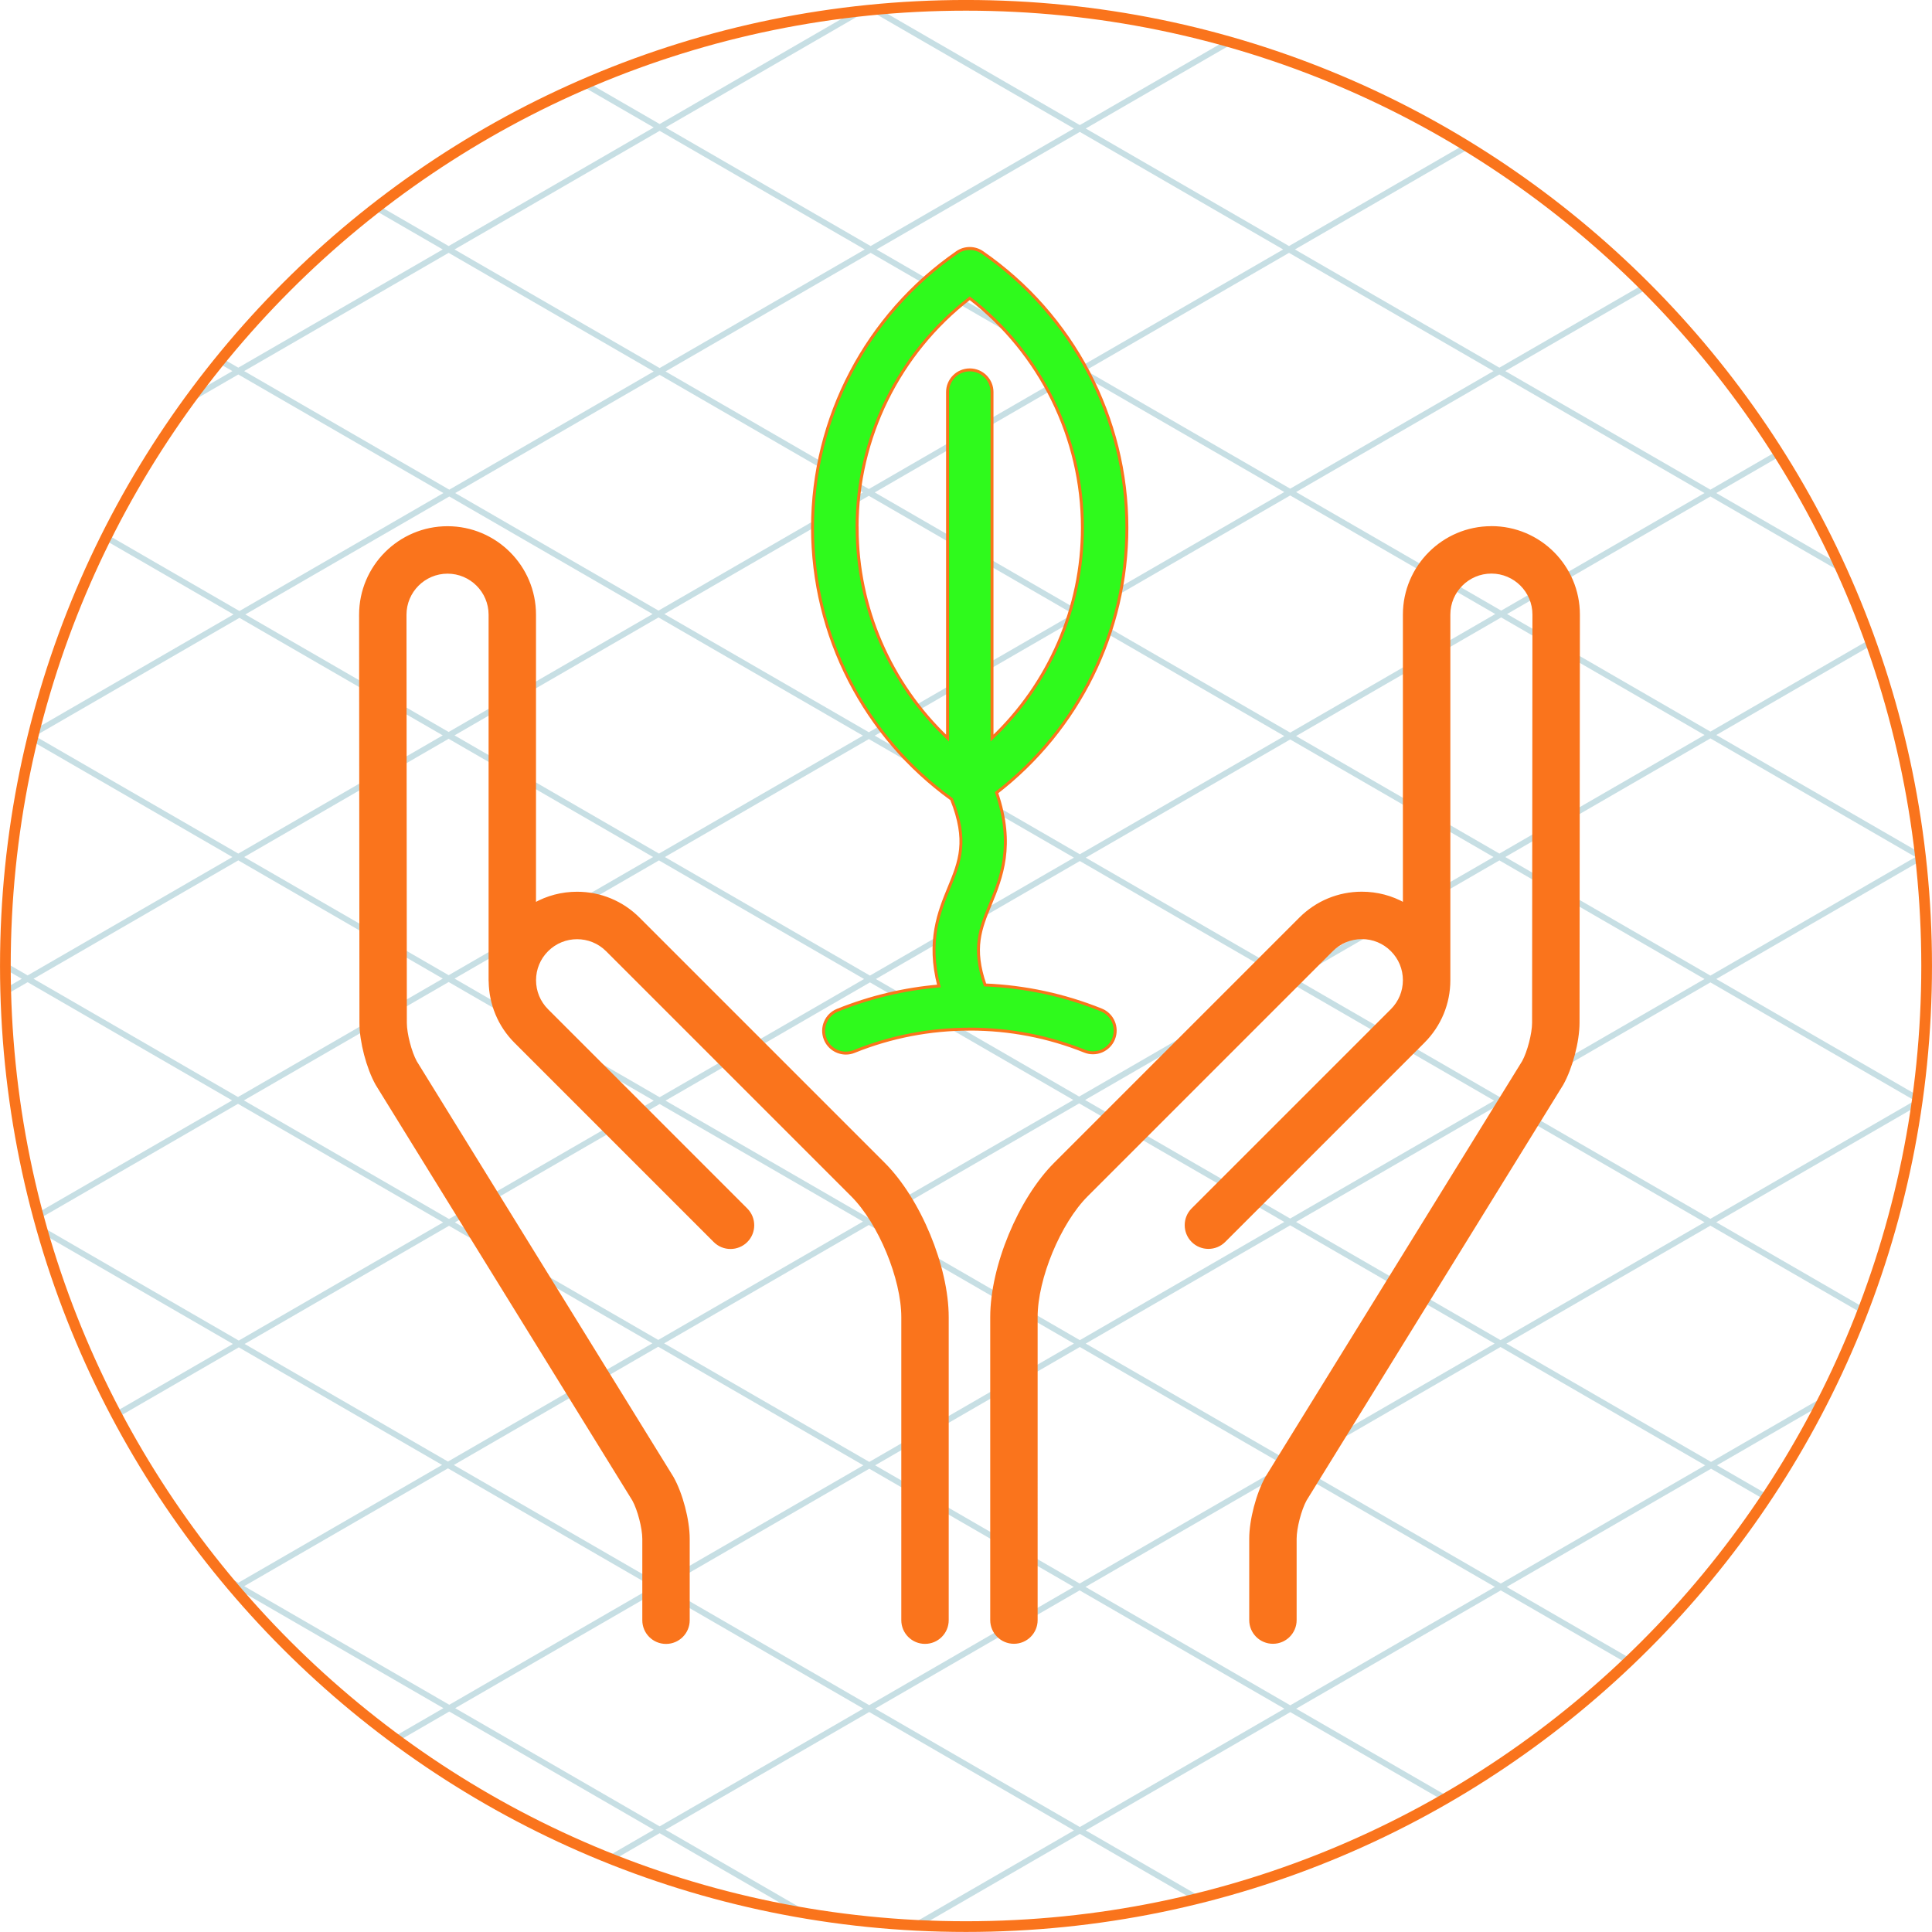
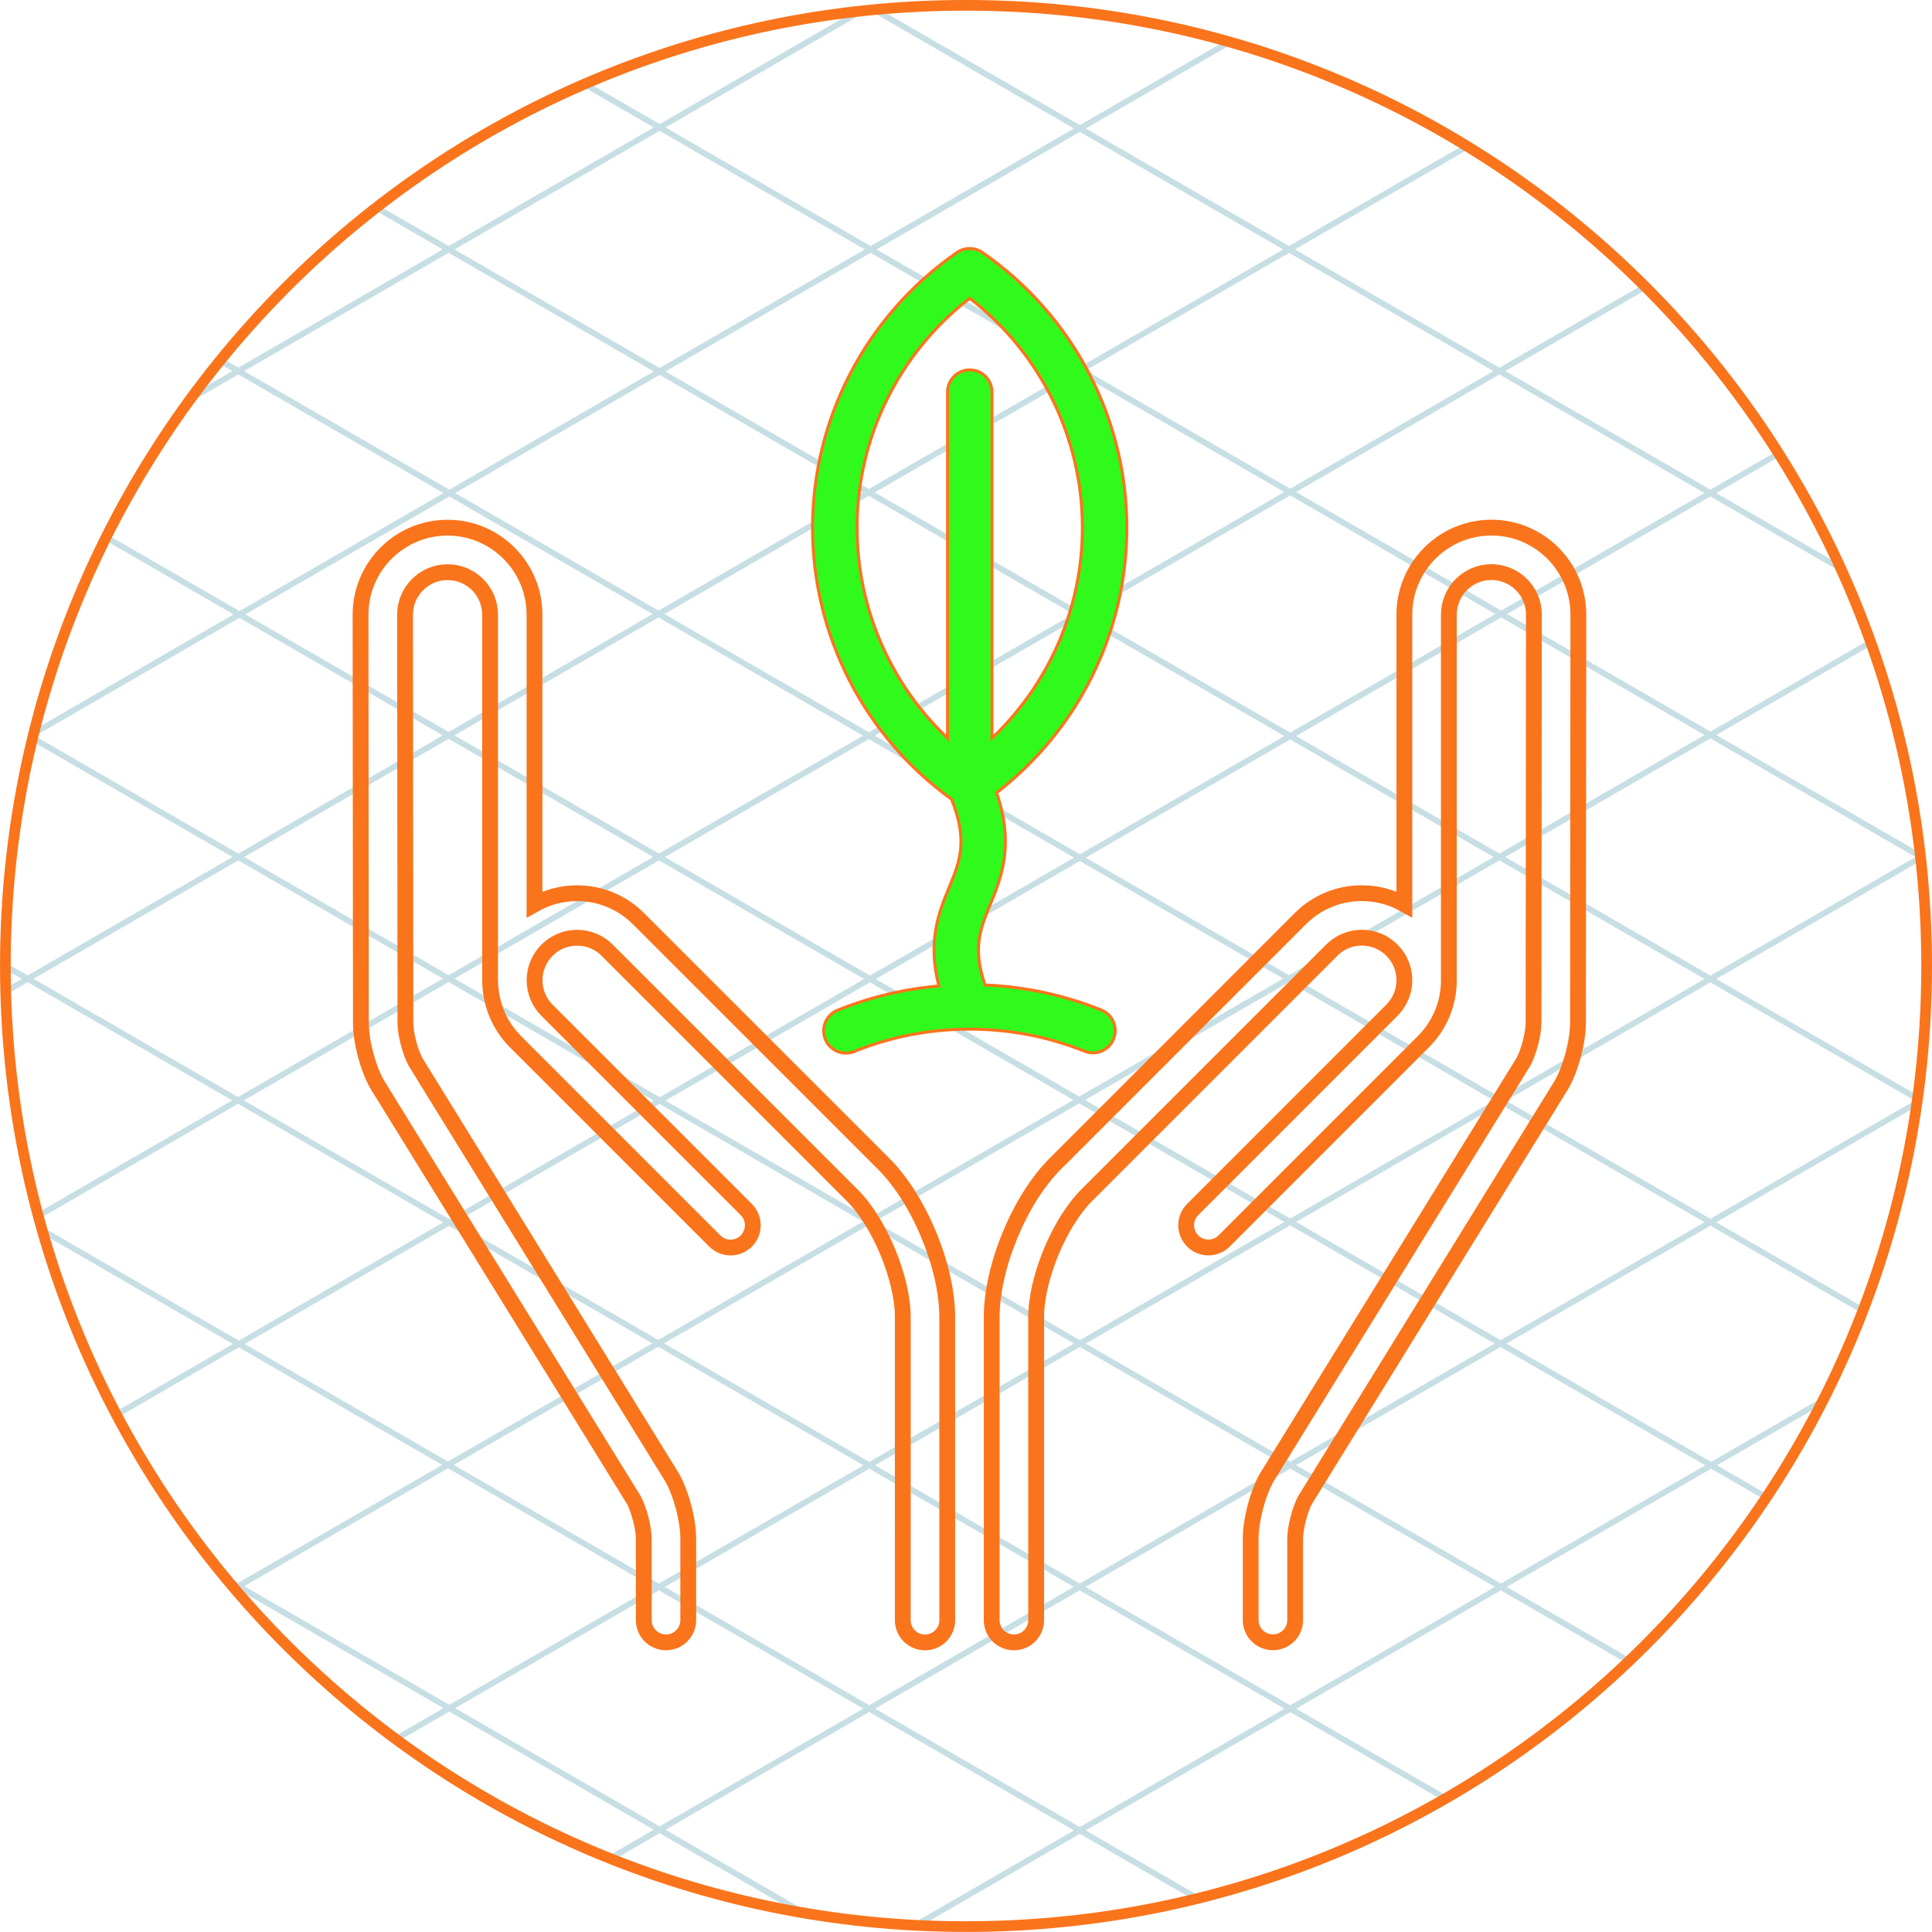
<svg xmlns="http://www.w3.org/2000/svg" width="47.89mm" height="47.89mm" viewBox="0 0 47.89 47.89" version="1.1" id="svg79060">
  <defs id="defs79057">
	
	
	
</defs>
  <g id="layer1" transform="translate(-129.8059,-172.951)">
    <g id="g81010">
      <g opacity="0.25" id="g79298" transform="matrix(0.2645833,0,0,0.2645833,129.6736,172.8187)" style="fill:none">
        <path d="m 171.048,132.174 c 0.155,-0.298 0.304,-0.6 0.454,-0.901 l -10.699,6.188 -19.173,-11.086 19.111,-11.047 14.195,8.206 c 0.067,-0.174 0.132,-0.349 0.198,-0.523 l -13.843,-8.004 18.748,-10.84 c 0.05,-0.341 0.097,-0.683 0.143,-1.025 L 161.291,92.218 180.46,81.136 c -0.027,-0.248 -0.056,-0.497 -0.086,-0.745 L 161.295,69.36 175.851,60.94 c -0.062,-0.176 -0.123,-0.353 -0.186,-0.529 l -14.924,8.63 -19.05,-11.014 19.05,-11.013 12.409,7.175 c -0.131,-0.291 -0.267,-0.58 -0.4,-0.87 l -11.459,-6.627 5.991,-3.463 c -0.098,-0.156 -0.194,-0.313 -0.292,-0.468 l -6.249,3.614 -19.216,-11.11 13.314,-7.7 c -0.133,-0.135 -0.268,-0.27 -0.403,-0.404 L 140.972,34.945 121.817,23.871 138.23,14.38 c -0.177,-0.109 -0.353,-0.222 -0.53,-0.331 l -16.436,9.502 -19.045,-11.013 13.837,-7.999 c -0.247,-0.072 -0.494,-0.143 -0.742,-0.212 L 101.664,12.218 82.899,1.368 c -0.319,0.028 -0.64,0.052 -0.959,0.085 L 101.111,12.538 82.066,23.551 62.851,12.441 81.839,1.461 c -0.46,0.047 -0.918,0.103 -1.376,0.157 L 62.3,12.119 55.588,8.24 c -0.212,0.09 -0.421,0.184 -0.632,0.276 l 6.789,3.925 -19.213,11.11 -6.54,-3.781 c -0.158,0.122 -0.318,0.241 -0.475,0.364 l 6.461,3.737 -19.152,11.074 -1.525,-0.882 c -0.118,0.145 -0.234,0.292 -0.351,0.437 l 1.323,0.765 -3.486,2.015 c -0.272,0.366 -0.539,0.735 -0.806,1.105 L 22.826,35.584 42.041,46.692 22.932,57.745 10.565,50.594 c -0.083,0.164 -0.164,0.33 -0.246,0.495 L 22.379,58.062 3.755,68.83 c -0.092,0.365 -0.18,0.732 -0.268,1.099 L 22.273,80.791 3.09,91.881 1.004,90.676 C 1.004,90.784 1,90.892 1,91.001 c 0,0.104 0.004,0.207 0.004,0.311 L 2.539,92.199 1.027,93.074 c 0.005,0.209 0.011,0.419 0.017,0.628 L 3.09,92.519 22.245,103.592 4.008,114.136 c 0.049,0.186 0.1,0.37 0.15,0.555 L 22.798,103.913 42.015,115.02 22.869,126.092 4.343,115.375 c 0.072,0.255 0.147,0.509 0.22,0.764 l 17.755,10.271 -11.04,6.382 c 0.086,0.164 0.172,0.328 0.259,0.491 l 11.334,-6.554 19.045,11.016 -19.09,11.037 -1.581,-0.914 c 0.338,0.414 0.682,0.825 1.028,1.233 0.121,0.143 0.24,0.286 0.362,0.429 l 0.191,-0.112 19.215,11.114 -4.708,2.721 c 0.162,0.121 0.326,0.237 0.488,0.355 l 4.771,-2.759 19.155,11.073 -4.425,2.559 c 0.217,0.088 0.432,0.18 0.65,0.266 l 4.328,-2.502 12.684,7.334 c 0.518,0.092 1.039,0.176 1.56,0.26 l -13.693,-7.917 19.084,-11.03 19.179,11.093 -15.325,8.861 c 0.339,0.02 0.678,0.038 1.018,0.054 l 14.859,-8.595 10.637,6.153 c 0.261,-0.064 0.522,-0.125 0.78,-0.191 l -10.864,-6.282 19.164,-11.082 14.278,8.251 c 0.182,-0.105 0.364,-0.213 0.546,-0.32 l -14.273,-8.253 19.168,-11.084 11.807,6.826 c 0.139,-0.133 0.278,-0.266 0.417,-0.399 l -11.671,-6.752 19.148,-11.073 5.032,2.909 c 0.103,-0.153 0.203,-0.308 0.305,-0.463 l -4.784,-2.766 z m -29.97,-6.121 -19.153,-11.074 19.11,-11.047 19.152,11.075 z M 82.453,69.421 101.604,58.345 120.821,69.458 101.666,80.531 Z m 38.26,22.761 -19.109,11.05 L 82.557,92.22 101.666,81.168 Z M 101.114,80.851 82.003,91.899 62.79,80.791 81.9,69.741 Z m -0.061,22.7 L 81.9,114.627 62.851,103.614 82.003,92.536 Z m 0.551,0.321 19.217,11.107 -19.155,11.074 -19.213,-11.108 z m 0.553,-0.319 19.109,-11.05 19.213,11.111 -19.109,11.046 z m 19.662,-11.371 19.153,-11.074 19.215,11.11 -19.154,11.076 z m -0.553,-0.32 -19.047,-11.011 19.155,-11.074 19.047,11.014 z m -19.109,-33.835 19.217,-11.11 19.213,11.11 -19.213,11.109 z m -0.551,-0.321 -19.155,-11.074 19.215,-11.11 19.155,11.075 z M 101.053,58.027 81.9,69.101 62.745,58.027 81.898,46.952 Z M 62.192,57.706 43.145,46.692 62.3,35.619 81.345,46.632 Z M 81.347,69.421 62.237,80.469 43.084,69.395 62.192,58.345 Z M 61.685,80.791 42.534,91.862 23.376,80.791 42.532,69.715 Z M 62.237,81.108 81.451,92.22 62.3,103.294 43.084,92.182 Z M 81.347,114.945 62.168,126.032 43.119,115.02 62.3,103.932 Z M 81.386,137.779 62.231,148.855 43.02,137.747 62.168,126.67 Z M 62.721,126.353 81.9,115.264 l 19.214,11.111 -19.175,11.086 z m 38.945,0.342 19.155,11.073 -19.174,11.087 -19.157,-11.076 z m 0.553,-0.32 19.155,-11.078 19.151,11.078 -19.151,11.072 z m 77.672,-22.761 -19.15,11.071 -19.154,-11.071 19.154,-11.078 z M 160.743,69.678 179.956,80.791 160.741,91.899 141.525,80.791 Z M 160.19,69.36 140.972,80.469 121.925,69.458 141.14,58.345 Z M 160.187,46.692 141.14,57.706 121.925,46.597 140.972,35.584 Z M 140.421,35.265 121.374,46.28 102.219,35.202 121.264,24.188 Z M 101.666,12.858 120.713,23.871 101.666,34.884 82.619,23.871 Z M 101.114,35.202 81.9,46.314 62.851,35.301 82.066,24.188 Z M 62.3,12.758 81.516,23.871 62.3,34.981 43.084,23.871 Z M 23.376,35.265 42.532,24.188 61.747,35.301 42.592,46.375 Z M 42.592,47.014 61.639,58.027 42.532,69.075 23.485,58.062 Z M 3.779,69.458 22.932,58.384 41.978,69.395 22.826,80.469 Z M 3.643,92.199 22.826,81.106 41.981,92.182 22.798,103.275 Z M 23.351,103.592 42.534,92.503 61.747,103.614 42.566,114.703 Z m 0.071,22.818 19.144,-11.07 19.049,11.013 -19.148,11.074 z m -0.043,22.691 19.088,-11.037 19.213,11.108 -19.088,11.041 z m 38.921,22.504 -19.155,-11.073 19.086,-11.035 19.15,11.076 z m 0.484,-22.433 19.155,-11.073 19.155,11.073 -19.159,11.08 z m 38.882,22.494 -19.178,-11.091 19.159,-11.08 19.183,11.086 z m 19.714,-11.403 -19.18,-11.091 19.174,-11.084 19.177,11.084 z m 19.722,-11.408 -19.177,-11.087 19.153,-11.073 19.174,11.084 z" fill="#218095" id="path79296" />
      </g>
      <path d="m 153.751,173.083 c 13.151,0 23.812,10.661 23.812,23.812 0,13.151 -10.661,23.812 -23.812,23.812 -13.151,0 -23.812,-10.661 -23.812,-23.812 0,-13.151 10.661,-23.812 23.812,-23.812 z" stroke="#fa741c" id="path79580" style="fill:none;stroke-width:0.265" />
    </g>
-     <g id="g82675" transform="matrix(1.091116,0,0,1.091116,-14.10984,-18.349)">
-       <path d="m 146.404,196.196 c -0.373,-0.373 -0.87,-0.579 -1.397,-0.579 -0.344,0 -0.674,0.088 -0.966,0.252 v -6.58 c 0,-1.09 -0.887,-1.976 -1.976,-1.976 -1.09,0 -1.976,0.887 -1.976,1.977 l 0.008,9.274 c 3.4e-4,0.423 0.157,1.021 0.364,1.39 0.003,0.006 0.007,0.012 0.011,0.018 l 5.821,9.426 c 0.121,0.22 0.23,0.64 0.23,0.887 v 1.848 c 0,0.279 0.226,0.505 0.505,0.505 0.279,0 0.505,-0.226 0.505,-0.505 v -1.848 c 0,-0.423 -0.156,-1.021 -0.364,-1.39 -0.003,-0.006 -0.007,-0.012 -0.011,-0.018 l -5.821,-9.426 c -0.121,-0.221 -0.23,-0.64 -0.23,-0.887 l -0.008,-9.274 c 0,-0.532 0.433,-0.966 0.966,-0.966 0.532,0 0.966,0.433 0.966,0.966 v 8.305 c 0,0.012 9.5e-4,0.024 0.002,0.035 0.009,0.494 0.201,0.986 0.577,1.362 l 4.526,4.526 c 0.197,0.197 0.517,0.197 0.715,0 0.197,-0.197 0.197,-0.517 0,-0.715 l -4.526,-4.526 c -0.182,-0.182 -0.283,-0.425 -0.283,-0.683 0,-0.258 0.1,-0.5 0.283,-0.683 0.377,-0.377 0.989,-0.377 1.366,0 l 5.569,5.569 c 0.622,0.622 1.147,1.89 1.147,2.769 l -1.4e-4,6.883 c 0,0.279 0.226,0.505 0.505,0.505 0.279,0 0.505,-0.226 0.505,-0.505 l 7e-5,-6.883 c 0,-1.144 -0.634,-2.674 -1.443,-3.483 z" id="path81092" style="fill:#fa741c;fill-opacity:1;stroke:#fa741c;stroke-width:0.067;stroke-opacity:1" />
-       <path d="m 165.778,187.312 c -1.09,0 -1.976,0.887 -1.976,1.976 v 6.58 c -0.292,-0.164 -0.622,-0.252 -0.966,-0.252 -0.528,0 -1.024,0.206 -1.397,0.579 l -5.569,5.569 c -0.809,0.809 -1.443,2.339 -1.443,3.483 v 6.883 c 0,0.279 0.226,0.505 0.505,0.505 0.279,0 0.505,-0.226 0.505,-0.505 l -7e-5,-6.883 c 0,-0.879 0.525,-2.147 1.147,-2.769 l 5.569,-5.569 c 0.182,-0.182 0.425,-0.283 0.683,-0.283 0.258,0 0.5,0.1 0.683,0.283 0.182,0.182 0.283,0.425 0.283,0.683 0,0.258 -0.1,0.5 -0.283,0.683 l -4.526,4.526 c -0.197,0.197 -0.197,0.517 0,0.715 0.197,0.197 0.517,0.197 0.715,0 l 4.526,-4.526 c 0.373,-0.373 0.579,-0.87 0.579,-1.397 v -8.305 c 0,-0.532 0.433,-0.966 0.966,-0.966 0.532,0 0.966,0.433 0.966,0.965 l -0.008,9.274 c -2.7e-4,0.247 -0.109,0.667 -0.23,0.887 l -5.821,9.426 c -0.004,0.006 -0.007,0.012 -0.011,0.018 -0.207,0.369 -0.364,0.967 -0.364,1.39 v 1.848 c 0,0.279 0.226,0.505 0.505,0.505 0.279,0 0.505,-0.226 0.505,-0.505 v -1.848 c 0,-0.247 0.109,-0.666 0.23,-0.887 l 5.821,-9.426 c 0.004,-0.006 0.007,-0.012 0.011,-0.018 0.207,-0.369 0.364,-0.966 0.365,-1.39 l 0.008,-9.274 c 7e-5,-1.09 -0.886,-1.976 -1.976,-1.976 z" id="path81094" style="fill:#fa741c;fill-opacity:1;stroke:#fa741c;stroke-width:0.067;stroke-opacity:1" />
-       <path d="m 153.93,198.704 c 0.902,2.7e-4 1.78,0.169 2.609,0.502 0.259,0.104 0.553,-0.022 0.657,-0.281 0.104,-0.259 -0.022,-0.553 -0.281,-0.657 -0.843,-0.339 -1.729,-0.529 -2.639,-0.567 -0.29,-0.834 -0.108,-1.282 0.119,-1.832 0.248,-0.603 0.551,-1.341 0.143,-2.536 1.86,-1.436 2.96,-3.657 2.96,-6.018 0,-2.495 -1.227,-4.834 -3.283,-6.255 -0.173,-0.12 -0.402,-0.12 -0.575,0 -2.056,1.422 -3.283,3.76 -3.283,6.255 0,2.444 1.178,4.737 3.158,6.166 0.378,0.946 0.187,1.416 -0.055,2.004 -0.227,0.552 -0.5,1.216 -0.233,2.24 -0.792,0.068 -1.563,0.252 -2.302,0.55 -0.259,0.104 -0.384,0.399 -0.279,0.658 0.08,0.197 0.269,0.316 0.469,0.316 0.063,0 0.127,-0.012 0.189,-0.037 0.833,-0.336 1.715,-0.507 2.622,-0.507 6.1e-4,-6e-5 0.001,0 0.004,-6e-5 z m -2.562,-11.39 c 0,-2.045 0.951,-3.968 2.56,-5.214 1.609,1.246 2.56,3.169 2.56,5.214 0,1.82 -0.754,3.544 -2.054,4.779 v -7.86 c 0,-0.279 -0.226,-0.505 -0.505,-0.505 -0.279,0 -0.505,0.226 -0.505,0.505 v 7.86 c -1.3,-1.235 -2.054,-2.959 -2.054,-4.779 z" id="path81096" style="fill:#2ffa1c;fill-opacity:1;stroke:#fa741c;stroke-width:0.067;stroke-opacity:1" />
-     </g>
+     <path d="m 145.634,195.724 c -0.407,-0.407 -0.949,-0.632 -1.525,-0.632 -0.375,0 -0.735,0.096 -1.054,0.275 v -7.18 c 0,-1.189 -0.967,-2.156 -2.156,-2.156 -1.189,0 -2.156,0.967 -2.156,2.157 l 0.009,10.119 c 3.7e-4,0.462 0.171,1.114 0.398,1.516 0.003,0.007 0.008,0.013 0.012,0.019 l 6.351,10.285 c 0.132,0.24 0.251,0.698 0.251,0.968 v 2.016 c 0,0.305 0.247,0.551 0.551,0.551 0.304,0 0.551,-0.247 0.551,-0.551 v -2.016 c 0,-0.462 -0.171,-1.114 -0.397,-1.517 -0.003,-0.007 -0.008,-0.013 -0.012,-0.019 l -6.351,-10.285 c -0.132,-0.241 -0.251,-0.698 -0.251,-0.968 l -0.009,-10.118 c 0,-0.581 0.473,-1.054 1.054,-1.054 0.581,0 1.054,0.473 1.054,1.054 v 9.062 c 0,0.013 10e-4,0.026 0.002,0.038 0.01,0.539 0.219,1.076 0.63,1.486 l 4.939,4.939 c 0.215,0.215 0.564,0.215 0.78,0 0.215,-0.215 0.215,-0.564 0,-0.78 l -4.939,-4.939 c -0.199,-0.199 -0.309,-0.464 -0.309,-0.745 0,-0.281 0.11,-0.546 0.309,-0.745 0.411,-0.411 1.079,-0.411 1.49,0 l 6.077,6.077 c 0.678,0.678 1.251,2.062 1.251,3.021 l -1.6e-4,7.51 c 0,0.305 0.247,0.551 0.551,0.551 0.304,0 0.551,-0.247 0.551,-0.551 l 8e-5,-7.51 c 0,-1.248 -0.691,-2.918 -1.574,-3.801 z" id="path81092" style="fill:none;fill-opacity:1;stroke:#fa741c;stroke-width:0.392;stroke-opacity:1;stroke-miterlimit:4;stroke-dasharray:none" />
+     <path d="m 166.773,186.03 c -1.189,0 -2.156,0.967 -2.156,2.156 v 7.18 c -0.318,-0.179 -0.679,-0.275 -1.054,-0.275 -0.576,0 -1.118,0.224 -1.525,0.632 l -6.076,6.077 c -0.883,0.883 -1.574,2.552 -1.574,3.801 v 7.51 c 0,0.305 0.247,0.551 0.551,0.551 0.305,0 0.551,-0.247 0.551,-0.551 l -7e-5,-7.51 c 0,-0.959 0.573,-2.343 1.251,-3.021 l 6.077,-6.077 c 0.199,-0.199 0.464,-0.309 0.745,-0.309 0.281,0 0.546,0.11 0.745,0.309 0.199,0.199 0.309,0.464 0.309,0.745 0,0.281 -0.11,0.546 -0.309,0.745 l -4.938,4.939 c -0.215,0.215 -0.215,0.564 0,0.78 0.215,0.215 0.565,0.215 0.78,0 l 4.938,-4.939 c 0.407,-0.407 0.632,-0.949 0.632,-1.525 v -9.062 c 0,-0.581 0.473,-1.054 1.054,-1.054 0.581,0 1.054,0.473 1.054,1.053 l -0.009,10.119 c -2.9e-4,0.27 -0.119,0.728 -0.251,0.968 l -6.351,10.285 c -0.004,0.007 -0.008,0.013 -0.012,0.019 -0.226,0.403 -0.397,1.055 -0.397,1.517 v 2.016 c 0,0.305 0.247,0.551 0.551,0.551 0.305,0 0.551,-0.247 0.551,-0.551 v -2.016 c 0,-0.27 0.119,-0.727 0.251,-0.968 l 6.351,-10.285 c 0.004,-0.007 0.008,-0.013 0.011,-0.019 0.226,-0.403 0.397,-1.054 0.398,-1.516 l 0.009,-10.119 c 8e-5,-1.189 -0.967,-2.157 -2.156,-2.157 z" id="path81094" style="fill:none;fill-opacity:1;stroke:#fa741c;stroke-width:0.392;stroke-opacity:1;stroke-miterlimit:4;stroke-dasharray:none" />
+     <path d="m 153.845,198.461 c 0.984,3e-4 1.942,0.185 2.847,0.548 0.283,0.114 0.604,-0.024 0.717,-0.306 0.113,-0.283 -0.024,-0.604 -0.306,-0.717 -0.92,-0.369 -1.887,-0.577 -2.88,-0.619 -0.316,-0.91 -0.117,-1.399 0.13,-1.999 0.271,-0.658 0.601,-1.463 0.156,-2.767 2.03,-1.567 3.229,-3.99 3.229,-6.567 0,-2.723 -1.339,-5.274 -3.582,-6.825 -0.189,-0.13 -0.439,-0.13 -0.627,0 -2.243,1.551 -3.582,4.103 -3.582,6.825 0,2.667 1.285,5.169 3.446,6.728 0.413,1.032 0.204,1.546 -0.06,2.186 -0.248,0.602 -0.545,1.327 -0.254,2.444 -0.864,0.074 -1.706,0.275 -2.511,0.6 -0.282,0.114 -0.419,0.435 -0.305,0.718 0.087,0.215 0.293,0.345 0.511,0.345 0.069,0 0.139,-0.013 0.206,-0.04 0.909,-0.367 1.871,-0.553 2.861,-0.553 6.6e-4,-6e-5 10e-4,0 0.004,-6e-5 z m -2.795,-12.428 c 0,-2.231 1.037,-4.33 2.793,-5.689 1.756,1.359 2.793,3.458 2.793,5.689 0,1.986 -0.822,3.867 -2.241,5.215 v -8.577 c 0,-0.304 -0.247,-0.551 -0.551,-0.551 -0.305,0 -0.551,0.247 -0.551,0.551 v 8.577 c -1.419,-1.348 -2.241,-3.229 -2.241,-5.215 z" id="path81096" style="fill:#2ffa1c;fill-opacity:1;stroke:#fa741c;stroke-width:0.074;stroke-opacity:1" />
    <g id="g81100" style="fill:#fa741c;fill-opacity:1;stroke:#fa741c;stroke-opacity:1" transform="matrix(0.06737663,0,0,0.06737663,138.0875,180.9695)">
</g>
    <g id="g81102" style="fill:#fa741c;fill-opacity:1;stroke:#fa741c;stroke-opacity:1" transform="matrix(0.06737663,0,0,0.06737663,138.0875,180.9695)">
</g>
    <g id="g81104" style="fill:#fa741c;fill-opacity:1;stroke:#fa741c;stroke-opacity:1" transform="matrix(0.06737663,0,0,0.06737663,138.0875,180.9695)">
</g>
    <g id="g81106" style="fill:#fa741c;fill-opacity:1;stroke:#fa741c;stroke-opacity:1" transform="matrix(0.06737663,0,0,0.06737663,138.0875,180.9695)">
</g>
    <g id="g81108" style="fill:#fa741c;fill-opacity:1;stroke:#fa741c;stroke-opacity:1" transform="matrix(0.06737663,0,0,0.06737663,138.0875,180.9695)">
</g>
    <g id="g81110" style="fill:#fa741c;fill-opacity:1;stroke:#fa741c;stroke-opacity:1" transform="matrix(0.06737663,0,0,0.06737663,138.0875,180.9695)">
</g>
    <g id="g81112" style="fill:#fa741c;fill-opacity:1;stroke:#fa741c;stroke-opacity:1" transform="matrix(0.06737663,0,0,0.06737663,138.0875,180.9695)">
</g>
    <g id="g81114" style="fill:#fa741c;fill-opacity:1;stroke:#fa741c;stroke-opacity:1" transform="matrix(0.06737663,0,0,0.06737663,138.0875,180.9695)">
</g>
    <g id="g81116" style="fill:#fa741c;fill-opacity:1;stroke:#fa741c;stroke-opacity:1" transform="matrix(0.06737663,0,0,0.06737663,138.0875,180.9695)">
</g>
    <g id="g81118" style="fill:#fa741c;fill-opacity:1;stroke:#fa741c;stroke-opacity:1" transform="matrix(0.06737663,0,0,0.06737663,138.0875,180.9695)">
</g>
    <g id="g81120" style="fill:#fa741c;fill-opacity:1;stroke:#fa741c;stroke-opacity:1" transform="matrix(0.06737663,0,0,0.06737663,138.0875,180.9695)">
</g>
    <g id="g81122" style="fill:#fa741c;fill-opacity:1;stroke:#fa741c;stroke-opacity:1" transform="matrix(0.06737663,0,0,0.06737663,138.0875,180.9695)">
</g>
    <g id="g81124" style="fill:#fa741c;fill-opacity:1;stroke:#fa741c;stroke-opacity:1" transform="matrix(0.06737663,0,0,0.06737663,138.0875,180.9695)">
</g>
    <g id="g81126" style="fill:#fa741c;fill-opacity:1;stroke:#fa741c;stroke-opacity:1" transform="matrix(0.06737663,0,0,0.06737663,138.0875,180.9695)">
</g>
    <g id="g81128" style="fill:#fa741c;fill-opacity:1;stroke:#fa741c;stroke-opacity:1" transform="matrix(0.06737663,0,0,0.06737663,138.0875,180.9695)">
</g>
  </g>
</svg>
